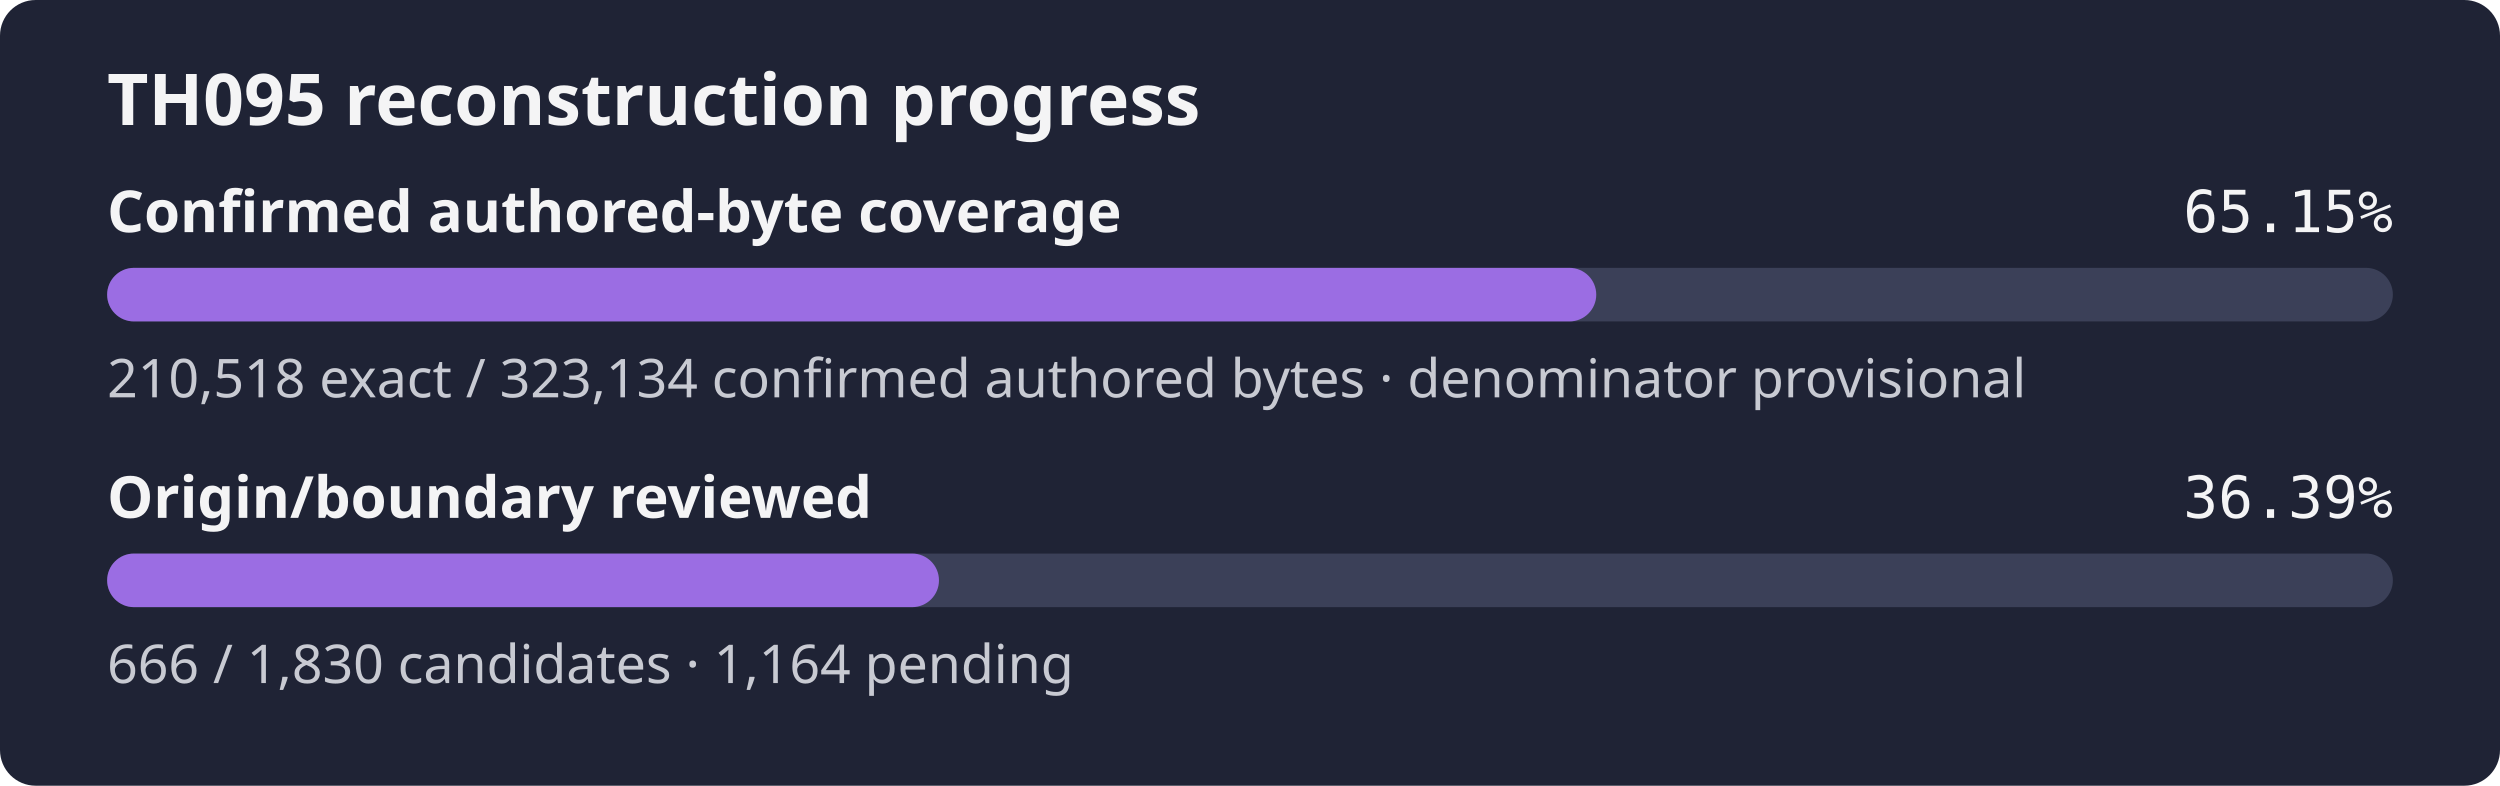
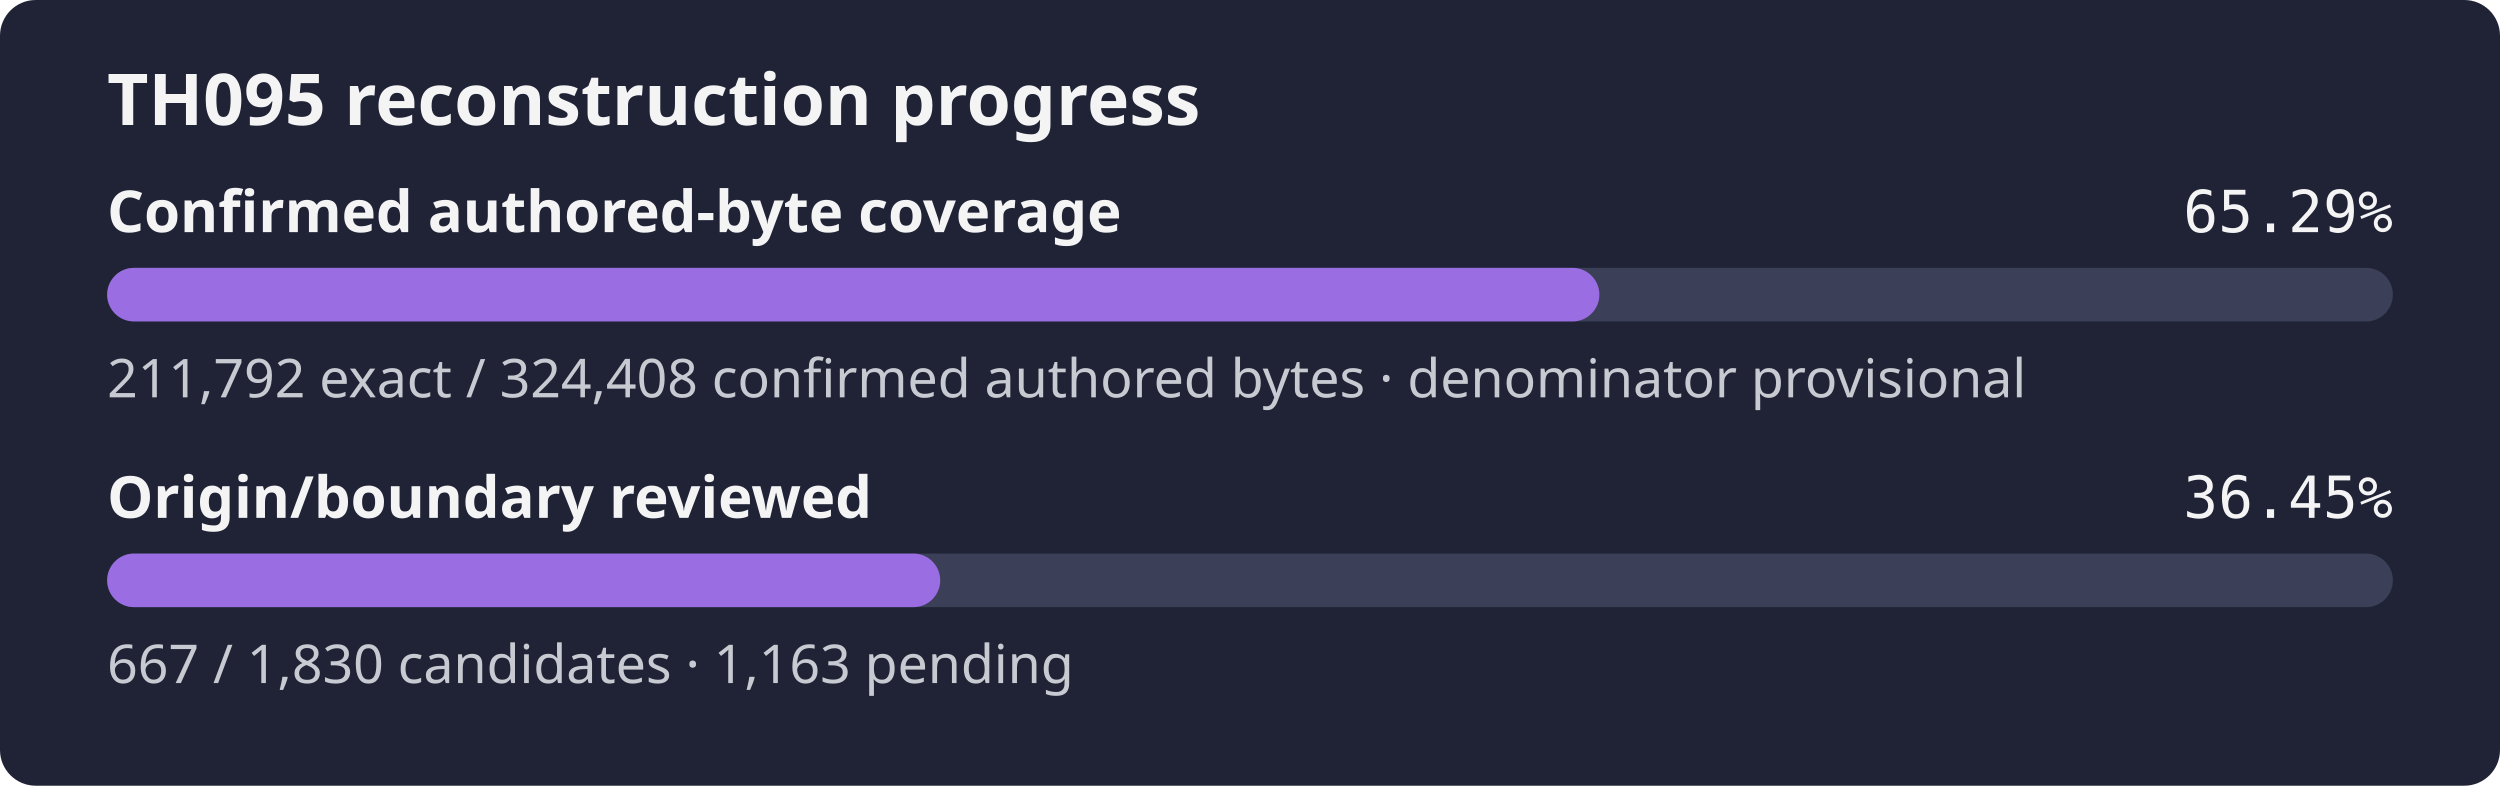
- <svg xmlns="http://www.w3.org/2000/svg" width="560" height="176" role="img" aria-label="TH095 reconstruction progress: 65.15% of the confirmed authored-byte set is exact, origin review 36.39%">
+ <svg xmlns="http://www.w3.org/2000/svg" width="560" height="176" role="img" aria-label="TH095 reconstruction progress: 65.29% of the confirmed authored-byte set is exact, origin review 36.45%">
  <rect width="560" height="176" rx="8" fill="#1f2335" />
  <text x="24" y="28" fill="#f4f4f5" font-family="sans-serif" font-size="16" font-weight="600">TH095 reconstruction progress</text>
  <text x="24" y="52" fill="#f4f4f5" font-family="sans-serif" font-size="13" font-weight="600">Confirmed authored-byte coverage</text>
-   <text x="536" y="52" fill="#f4f4f5" text-anchor="end" font-family="monospace" font-size="13">65.15%</text>
+   <text x="536" y="52" fill="#f4f4f5" text-anchor="end" font-family="monospace" font-size="13">65.29%</text>
  <rect x="24" y="60" width="512" height="12" rx="6" fill="#3b4058" />
-   <rect x="24" y="60" width="333.56" height="12" rx="6" fill="#9b6de3" />
-   <text x="24" y="89" fill="#c8cad2" font-family="sans-serif" font-size="12">210,518 exact / 323,134 confirmed authored bytes · denominator provisional</text>
+   <rect x="24" y="60" width="334.26" height="12" rx="6" fill="#9b6de3" />
+   <text x="24" y="89" fill="#c8cad2" font-family="sans-serif" font-size="12">211,792 exact / 324,408 confirmed authored bytes · denominator provisional</text>
  <text x="24" y="116" fill="#f4f4f5" font-family="sans-serif" font-size="13" font-weight="600">Origin/boundary reviewed</text>
-   <text x="536" y="116" fill="#f4f4f5" text-anchor="end" font-family="monospace" font-size="13">36.39%</text>
+   <text x="536" y="116" fill="#f4f4f5" text-anchor="end" font-family="monospace" font-size="13">36.45%</text>
  <rect x="24" y="124" width="512" height="12" rx="6" fill="#3b4058" />
-   <rect x="24" y="124" width="186.33" height="12" rx="6" fill="#9b6de3" />
-   <text x="24" y="153" fill="#c8cad2" font-family="sans-serif" font-size="12">666 / 1,830 candidates · 1,164 pending</text>
+   <rect x="24" y="124" width="186.61" height="12" rx="6" fill="#9b6de3" />
+   <text x="24" y="153" fill="#c8cad2" font-family="sans-serif" font-size="12">667 / 1,830 candidates · 1,163 pending</text>
</svg>
